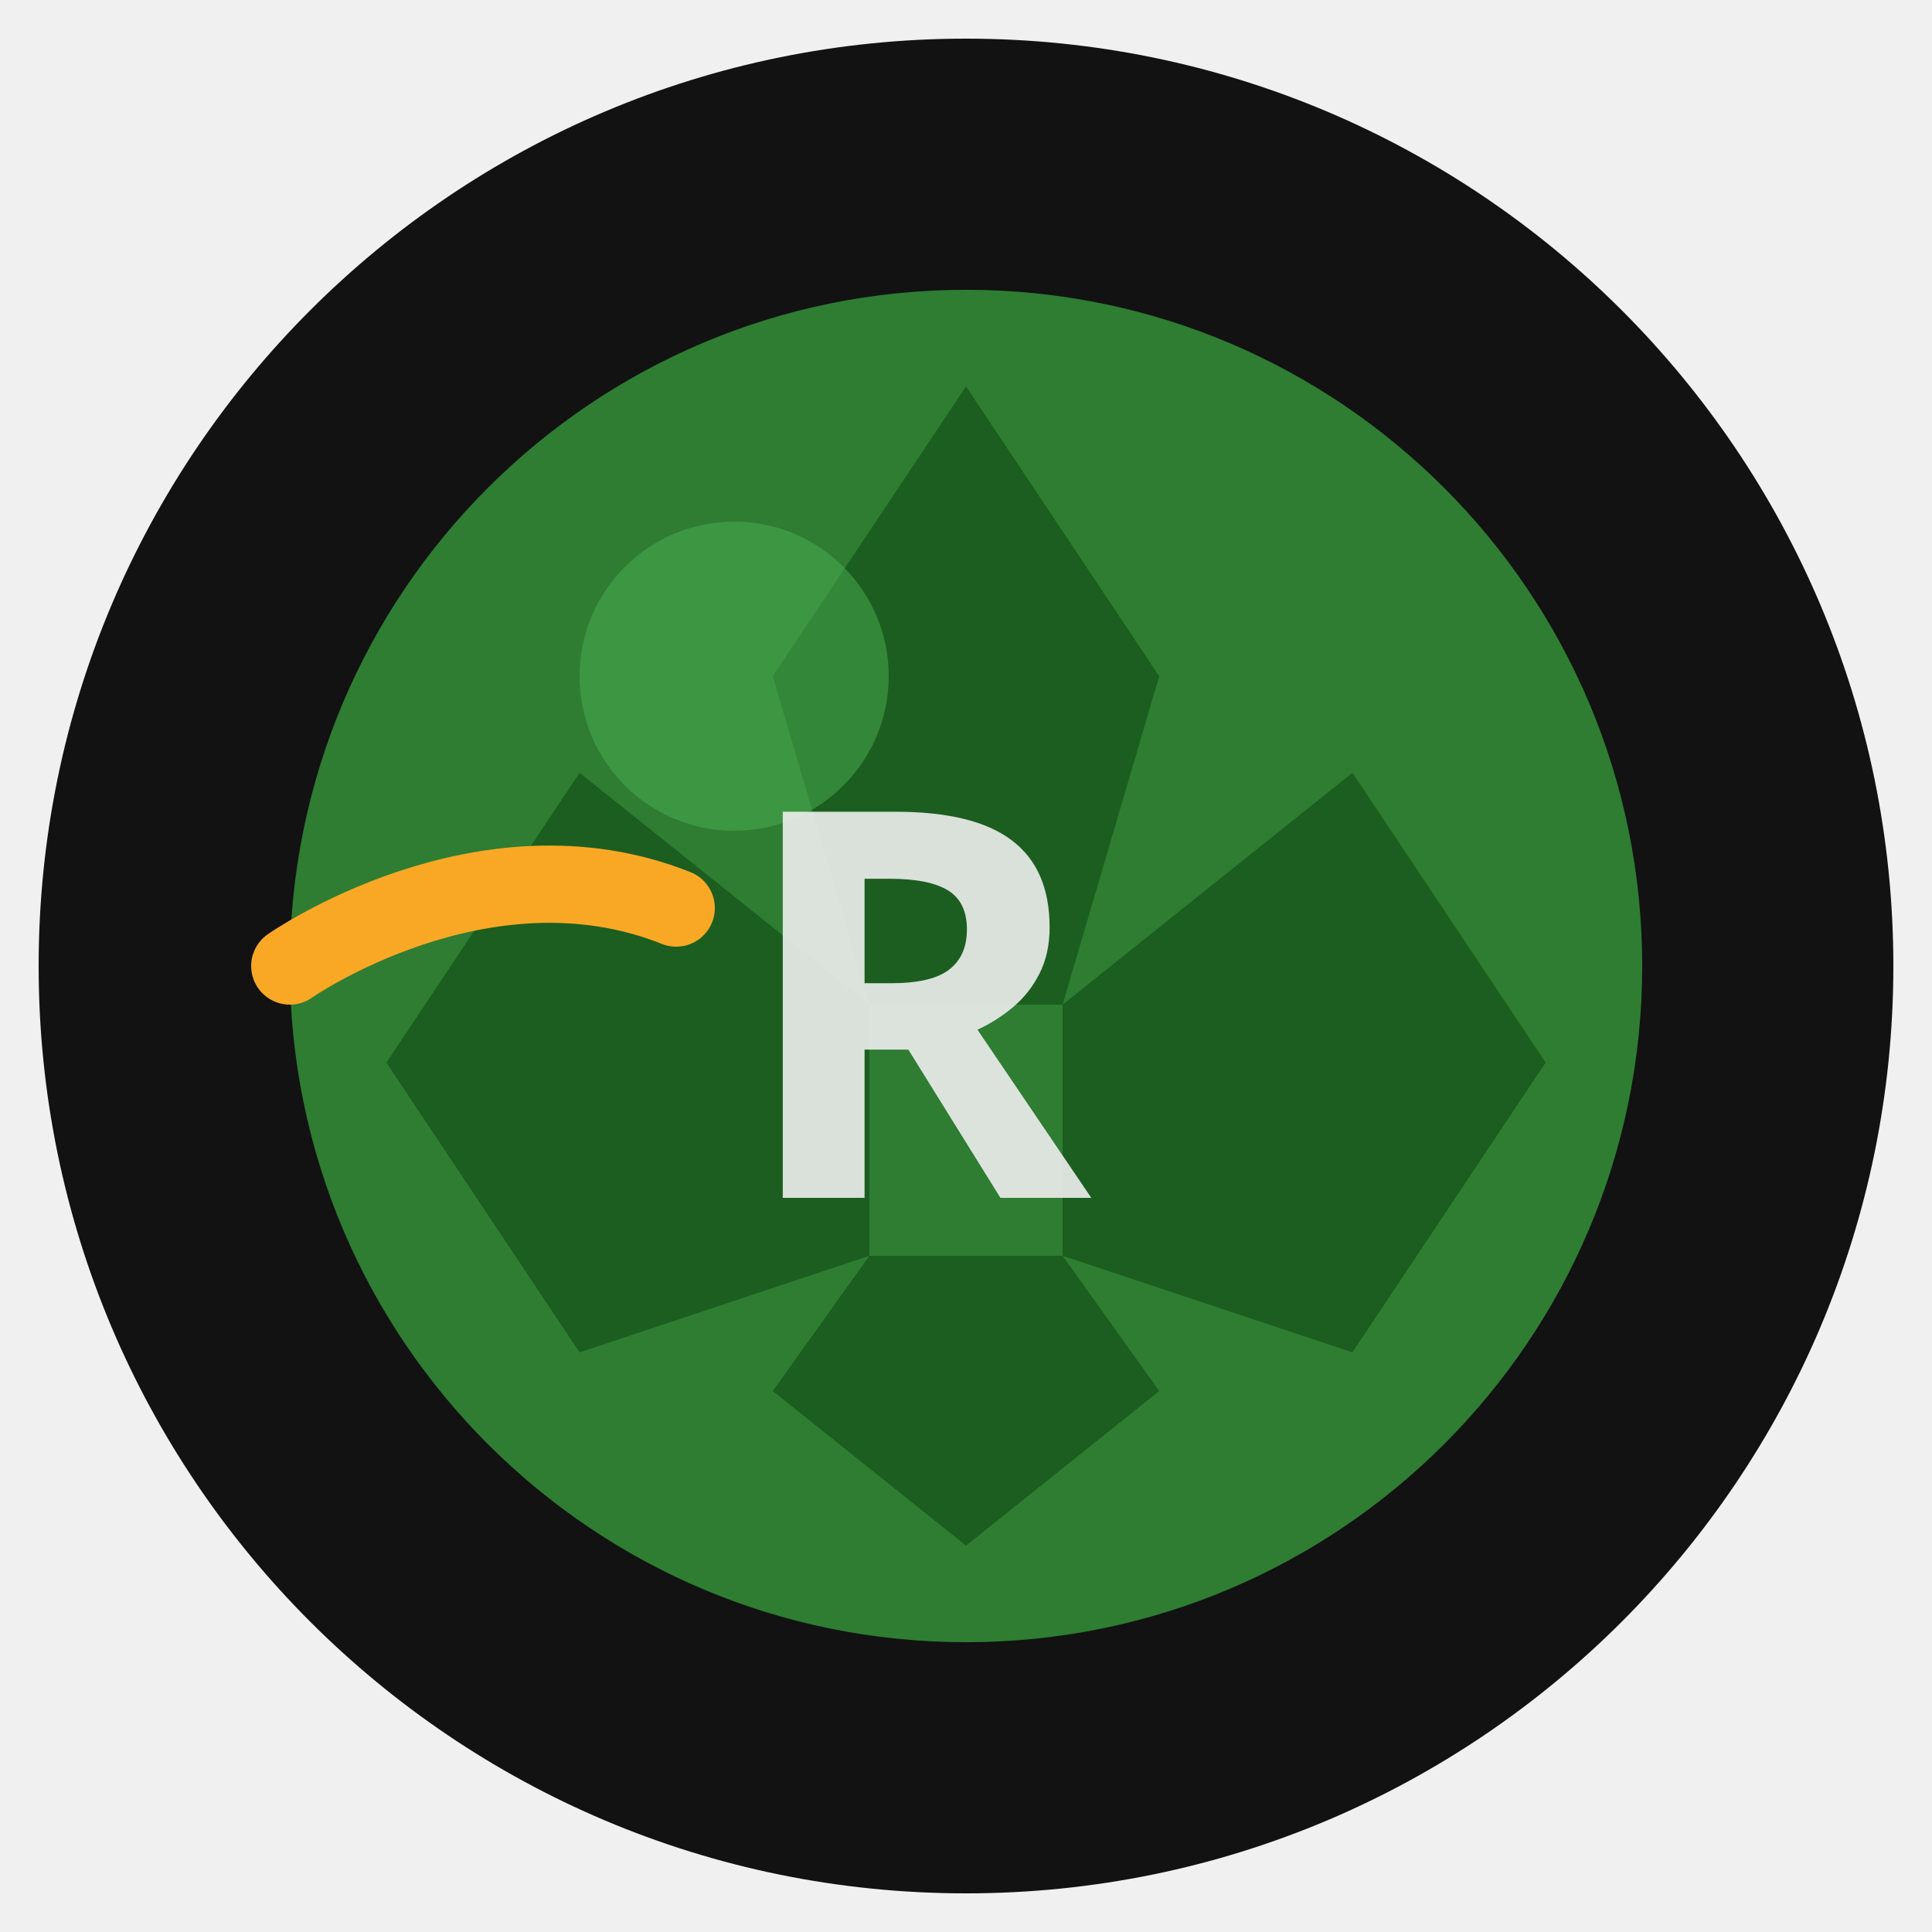
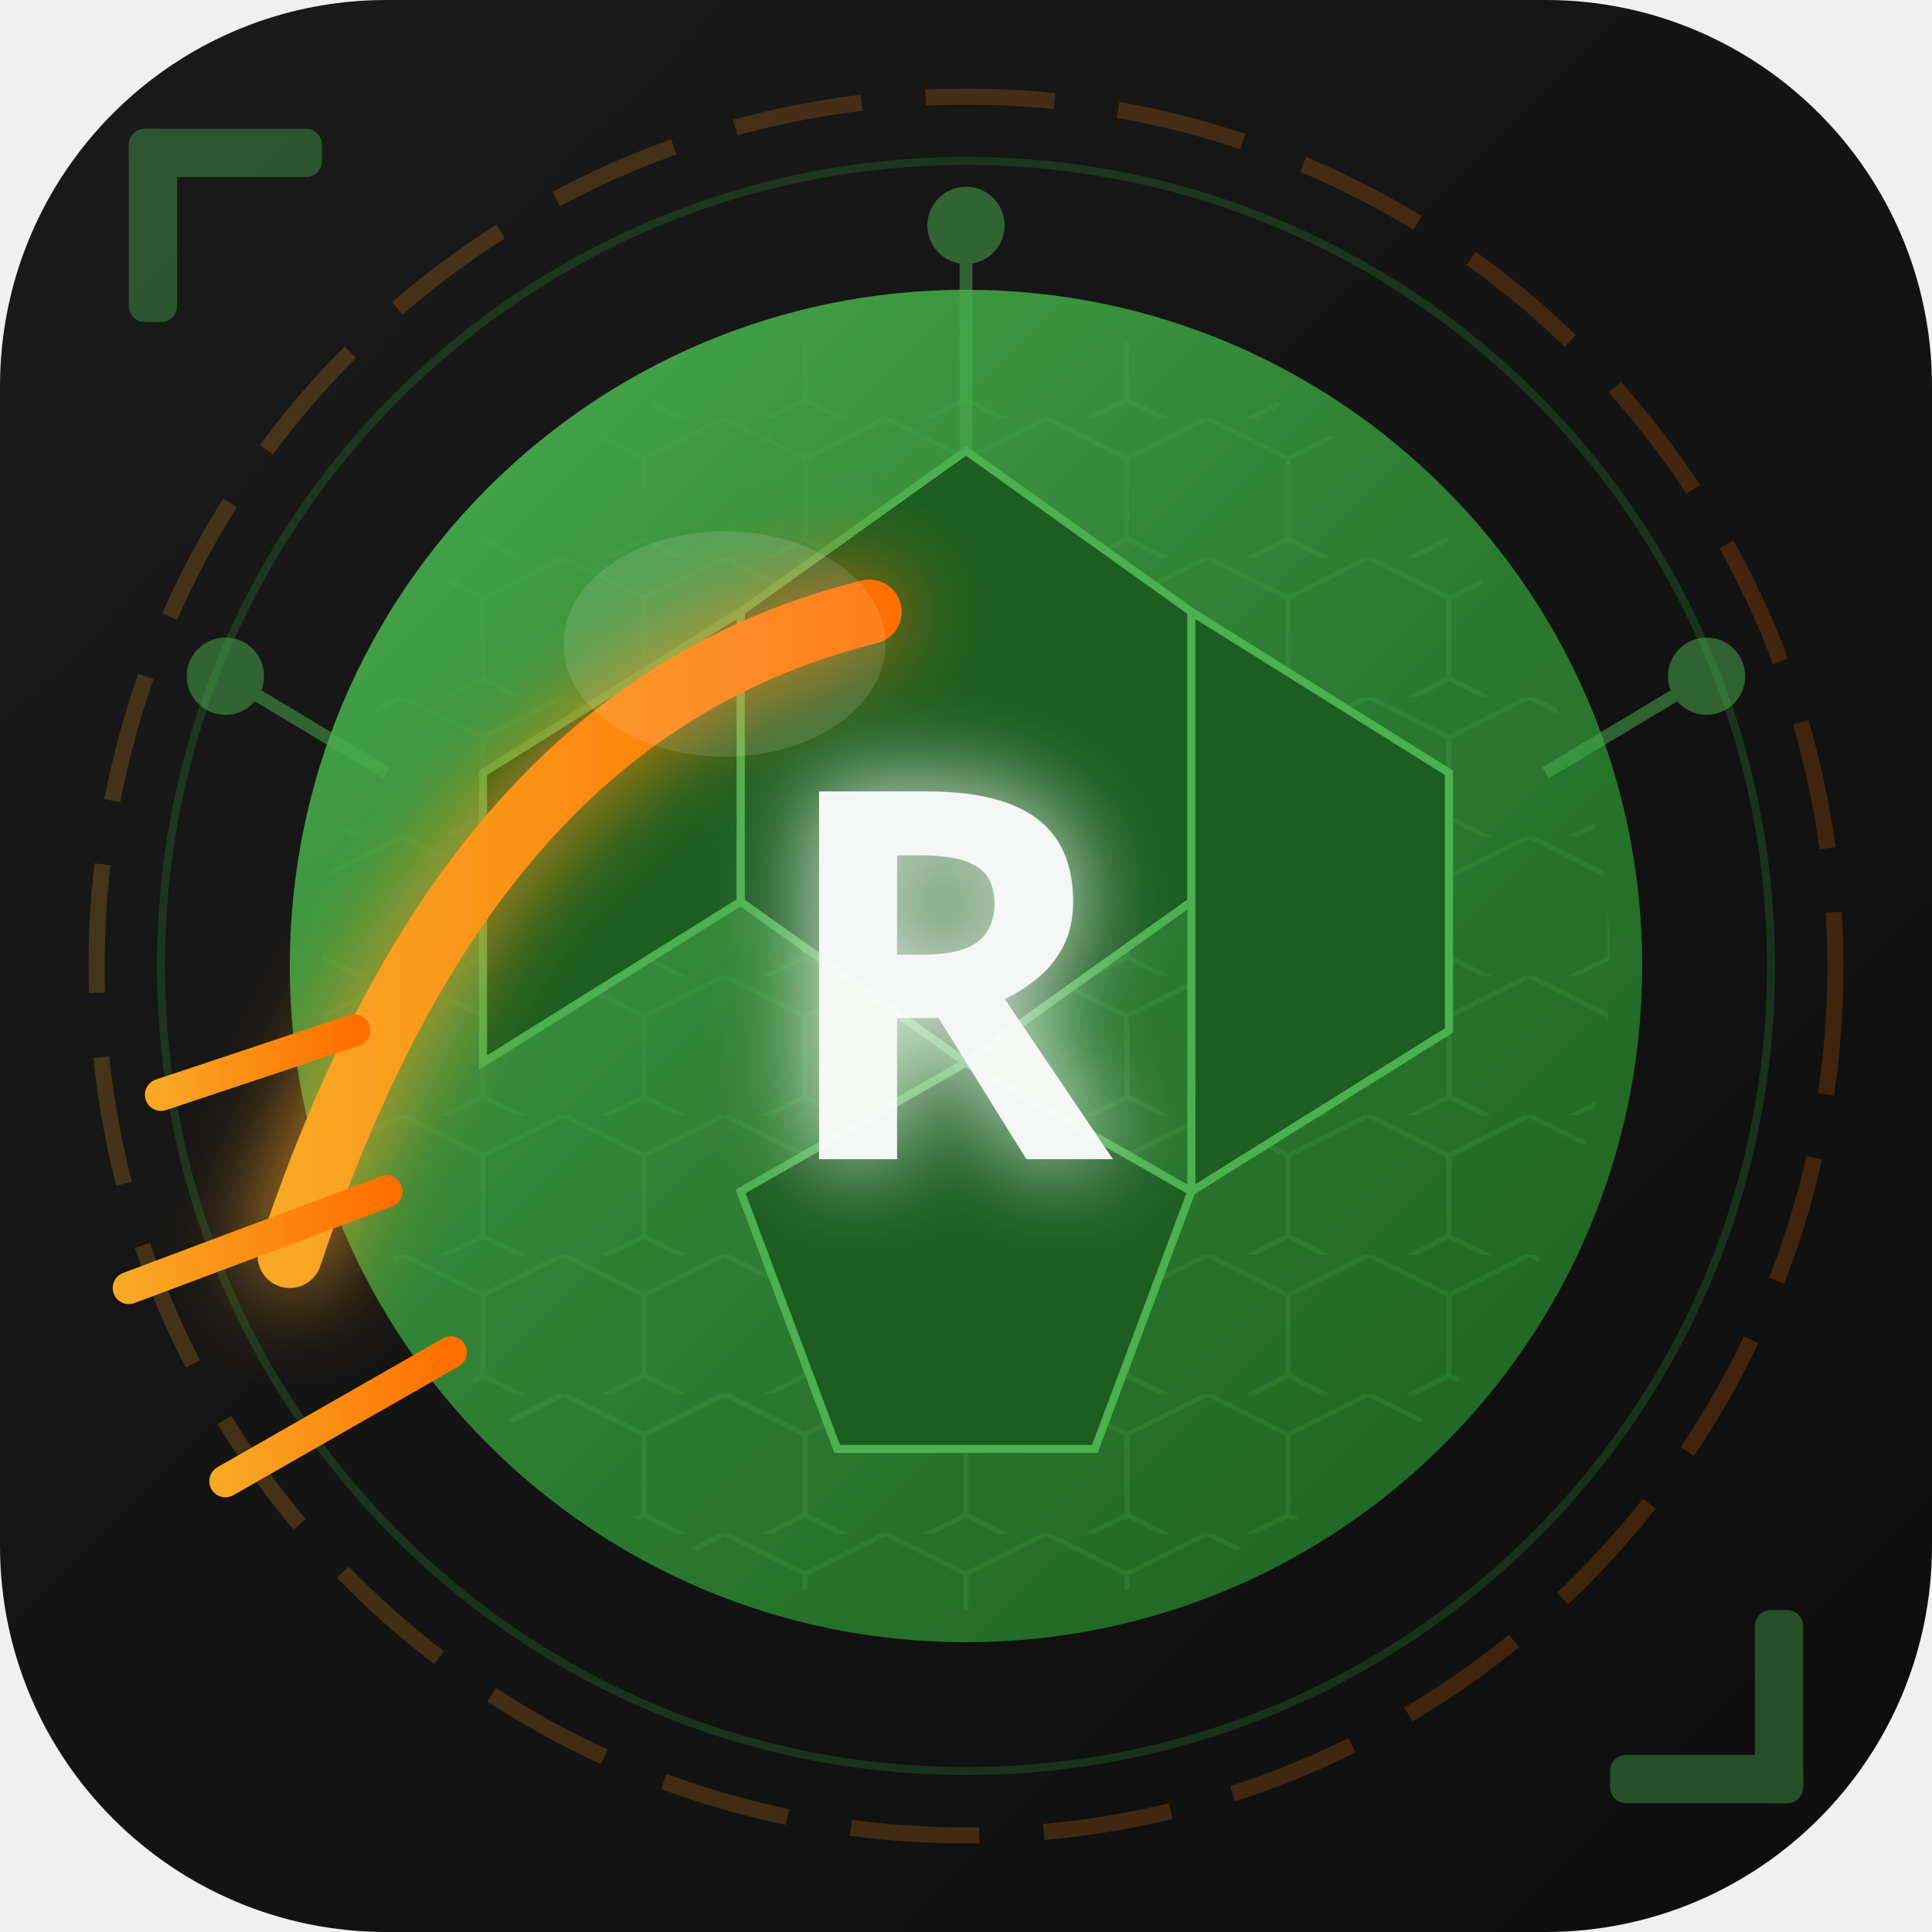
- <svg xmlns="http://www.w3.org/2000/svg" width="100" height="100" viewBox="0 0 100 100" fill="none">
-   <circle cx="50" cy="50" r="48" fill="#121212" />
-   <circle cx="50" cy="50" r="35" fill="#2E7D32" />
-   <path d="M50 20L60 35L55 52L45 52L40 35L50 20Z" fill="#1B5E20" />
-   <path d="M70 40L80 55L70 70L55 65L55 52L70 40Z" fill="#1B5E20" />
-   <path d="M30 40L45 52L45 65L30 70L20 55L30 40Z" fill="#1B5E20" />
-   <path d="M40 72L50 80L60 72L55 65L45 65L40 72Z" fill="#1B5E20" />
-   <circle cx="38" cy="35" r="8" fill="#4CAF50" opacity="0.5" />
-   <path d="M15 50C15 50 25 43 35 47" stroke="#F9A825" stroke-width="4" stroke-linecap="round" />
-   <text x="38" y="62" font-family="Montserrat, Arial Black, sans-serif" font-weight="900" font-size="28" fill="#EEEEEE" opacity="0.9">R</text>
+ <svg xmlns="http://www.w3.org/2000/svg" width="120" height="120" viewBox="0 0 120 120" fill="none">
+   <defs>
+     <linearGradient id="bgGradient" x1="0%" y1="0%" x2="100%" y2="100%">
+       <stop offset="0%" style="stop-color:#1a1a1a" />
+       <stop offset="100%" style="stop-color:#0d0d0d" />
+     </linearGradient>
+     <linearGradient id="ballGrad" x1="0%" y1="0%" x2="100%" y2="100%">
+       <stop offset="0%" style="stop-color:#4CAF50" />
+       <stop offset="50%" style="stop-color:#2E7D32" />
+       <stop offset="100%" style="stop-color:#1B5E20" />
+     </linearGradient>
+     <linearGradient id="accentGrad" x1="0%" y1="0%" x2="100%" y2="0%">
+       <stop offset="0%" style="stop-color:#F9A825" />
+       <stop offset="100%" style="stop-color:#FF6F00" />
+     </linearGradient>
+     <filter id="glow" x="-50%" y="-50%" width="200%" height="200%">
+       <feGaussianBlur stdDeviation="3" result="coloredBlur" />
+       <feMerge>
+         <feMergeNode in="coloredBlur" />
+         <feMergeNode in="SourceGraphic" />
+       </feMerge>
+     </filter>
+     <filter id="innerShadow" x="-50%" y="-50%" width="200%" height="200%">
+       <feOffset dx="0" dy="2" />
+       <feGaussianBlur stdDeviation="2" />
+       <feComposite operator="out" in="SourceGraphic" />
+       <feColorMatrix values="0 0 0 0 0 0 0 0 0 0 0 0 0 0 0 0 0 0 0.3 0" />
+       <feBlend in="SourceGraphic" />
+     </filter>
+     <pattern id="hexGrid" patternUnits="userSpaceOnUse" width="10" height="8.66">
+       <path d="M5 0L10 2.5L10 7.5L5 10L0 7.5L0 2.5Z" fill="none" stroke="#4CAF50" stroke-width="0.3" opacity="0.4" />
+     </pattern>
+   </defs>
+   <rect width="120" height="120" rx="24" fill="url(#bgGradient)" />
+   <circle cx="60" cy="60" r="50" fill="none" stroke="#2E7D32" stroke-width="0.5" opacity="0.3" />
+   <circle cx="60" cy="60" r="54" fill="none" stroke="url(#accentGrad)" stroke-width="1" opacity="0.2" stroke-dasharray="8,4" />
+   <circle cx="60" cy="60" r="42" fill="url(#ballGrad)" filter="url(#innerShadow)" />
+   <circle cx="60" cy="60" r="40" fill="url(#hexGrid)" opacity="0.5" />
+   <g>
+     <path d="M60 28L74 38L74 56L60 66L46 56L46 38Z" fill="#1B5E20" stroke="#4CAF50" stroke-width="0.5" />
+     <path d="M74 38L90 48L90 64L74 74L74 56Z" fill="#1B5E20" stroke="#4CAF50" stroke-width="0.5" />
+     <path d="M46 38L46 56L30 66L30 50L30 48Z" fill="#1B5E20" stroke="#4CAF50" stroke-width="0.5" />
+     <path d="M60 66L74 74L68 90L52 90L46 74Z" fill="#1B5E20" stroke="#4CAF50" stroke-width="0.5" />
+   </g>
+   <g stroke="#4CAF50" stroke-width="0.8" opacity="0.5">
+     <path d="M60 14L60 28" />
+     <path d="M96 48L106 42" />
+     <path d="M24 48L14 42" />
+     <circle cx="60" cy="14" r="2" fill="#4CAF50" />
+     <circle cx="106" cy="42" r="2" fill="#4CAF50" />
+     <circle cx="14" cy="42" r="2" fill="#4CAF50" />
+   </g>
+   <path d="M18 78C26 54 38 42 54 38" stroke="url(#accentGrad)" stroke-width="4" stroke-linecap="round" fill="none" filter="url(#glow)" />
+   <g stroke="url(#accentGrad)" stroke-width="2" stroke-linecap="round">
+     <path d="M10 68L22 64" />
+     <path d="M8 80L24 74" />
+     <path d="M14 92L28 84" />
+   </g>
+   <ellipse cx="45" cy="40" rx="10" ry="7" fill="#FFFFFF" opacity="0.12" />
+   <text x="48" y="72" font-family="'Montserrat', Arial Black, sans-serif" font-weight="900" font-size="32" fill="#FFFFFF" opacity="0.95" filter="url(#glow)">R</text>
+   <g fill="#4CAF50" opacity="0.4">
+     <rect x="8" y="8" width="3" height="12" rx="1" />
+     <rect x="8" y="8" width="12" height="3" rx="1" />
+     <rect x="109" y="100" width="3" height="12" rx="1" />
+     <rect x="100" y="109" width="12" height="3" rx="1" />
+   </g>
</svg>
